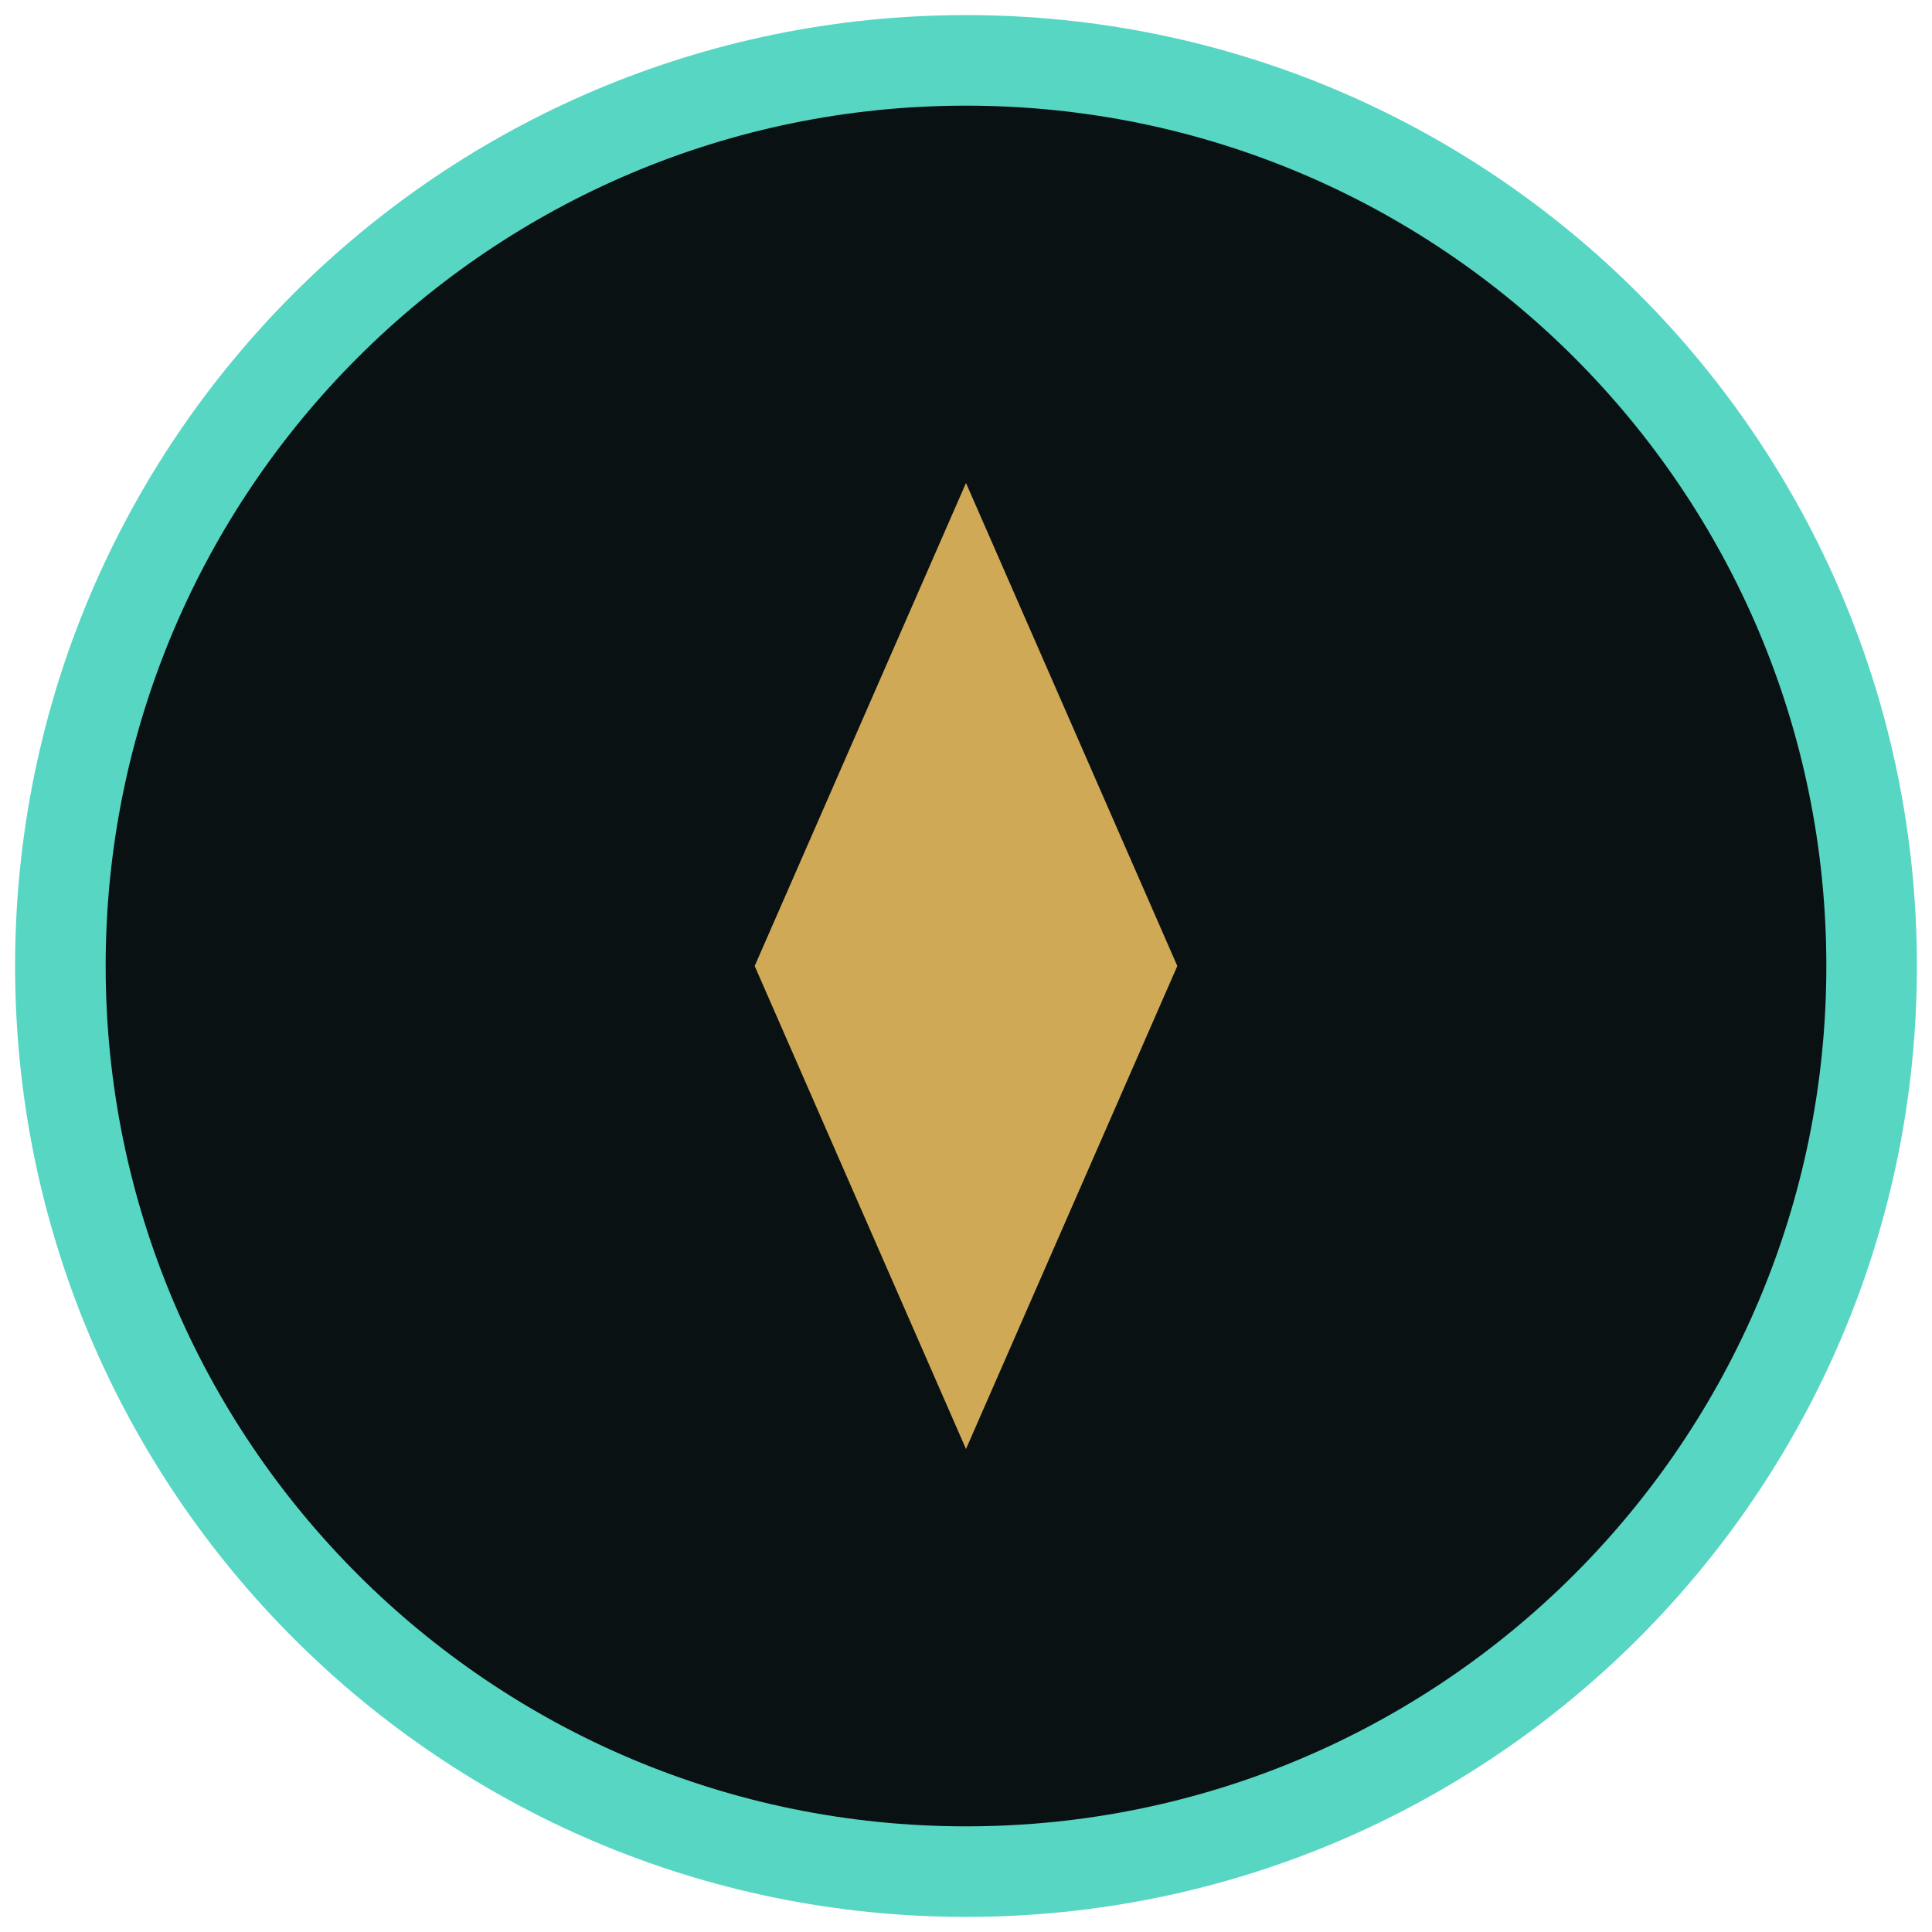
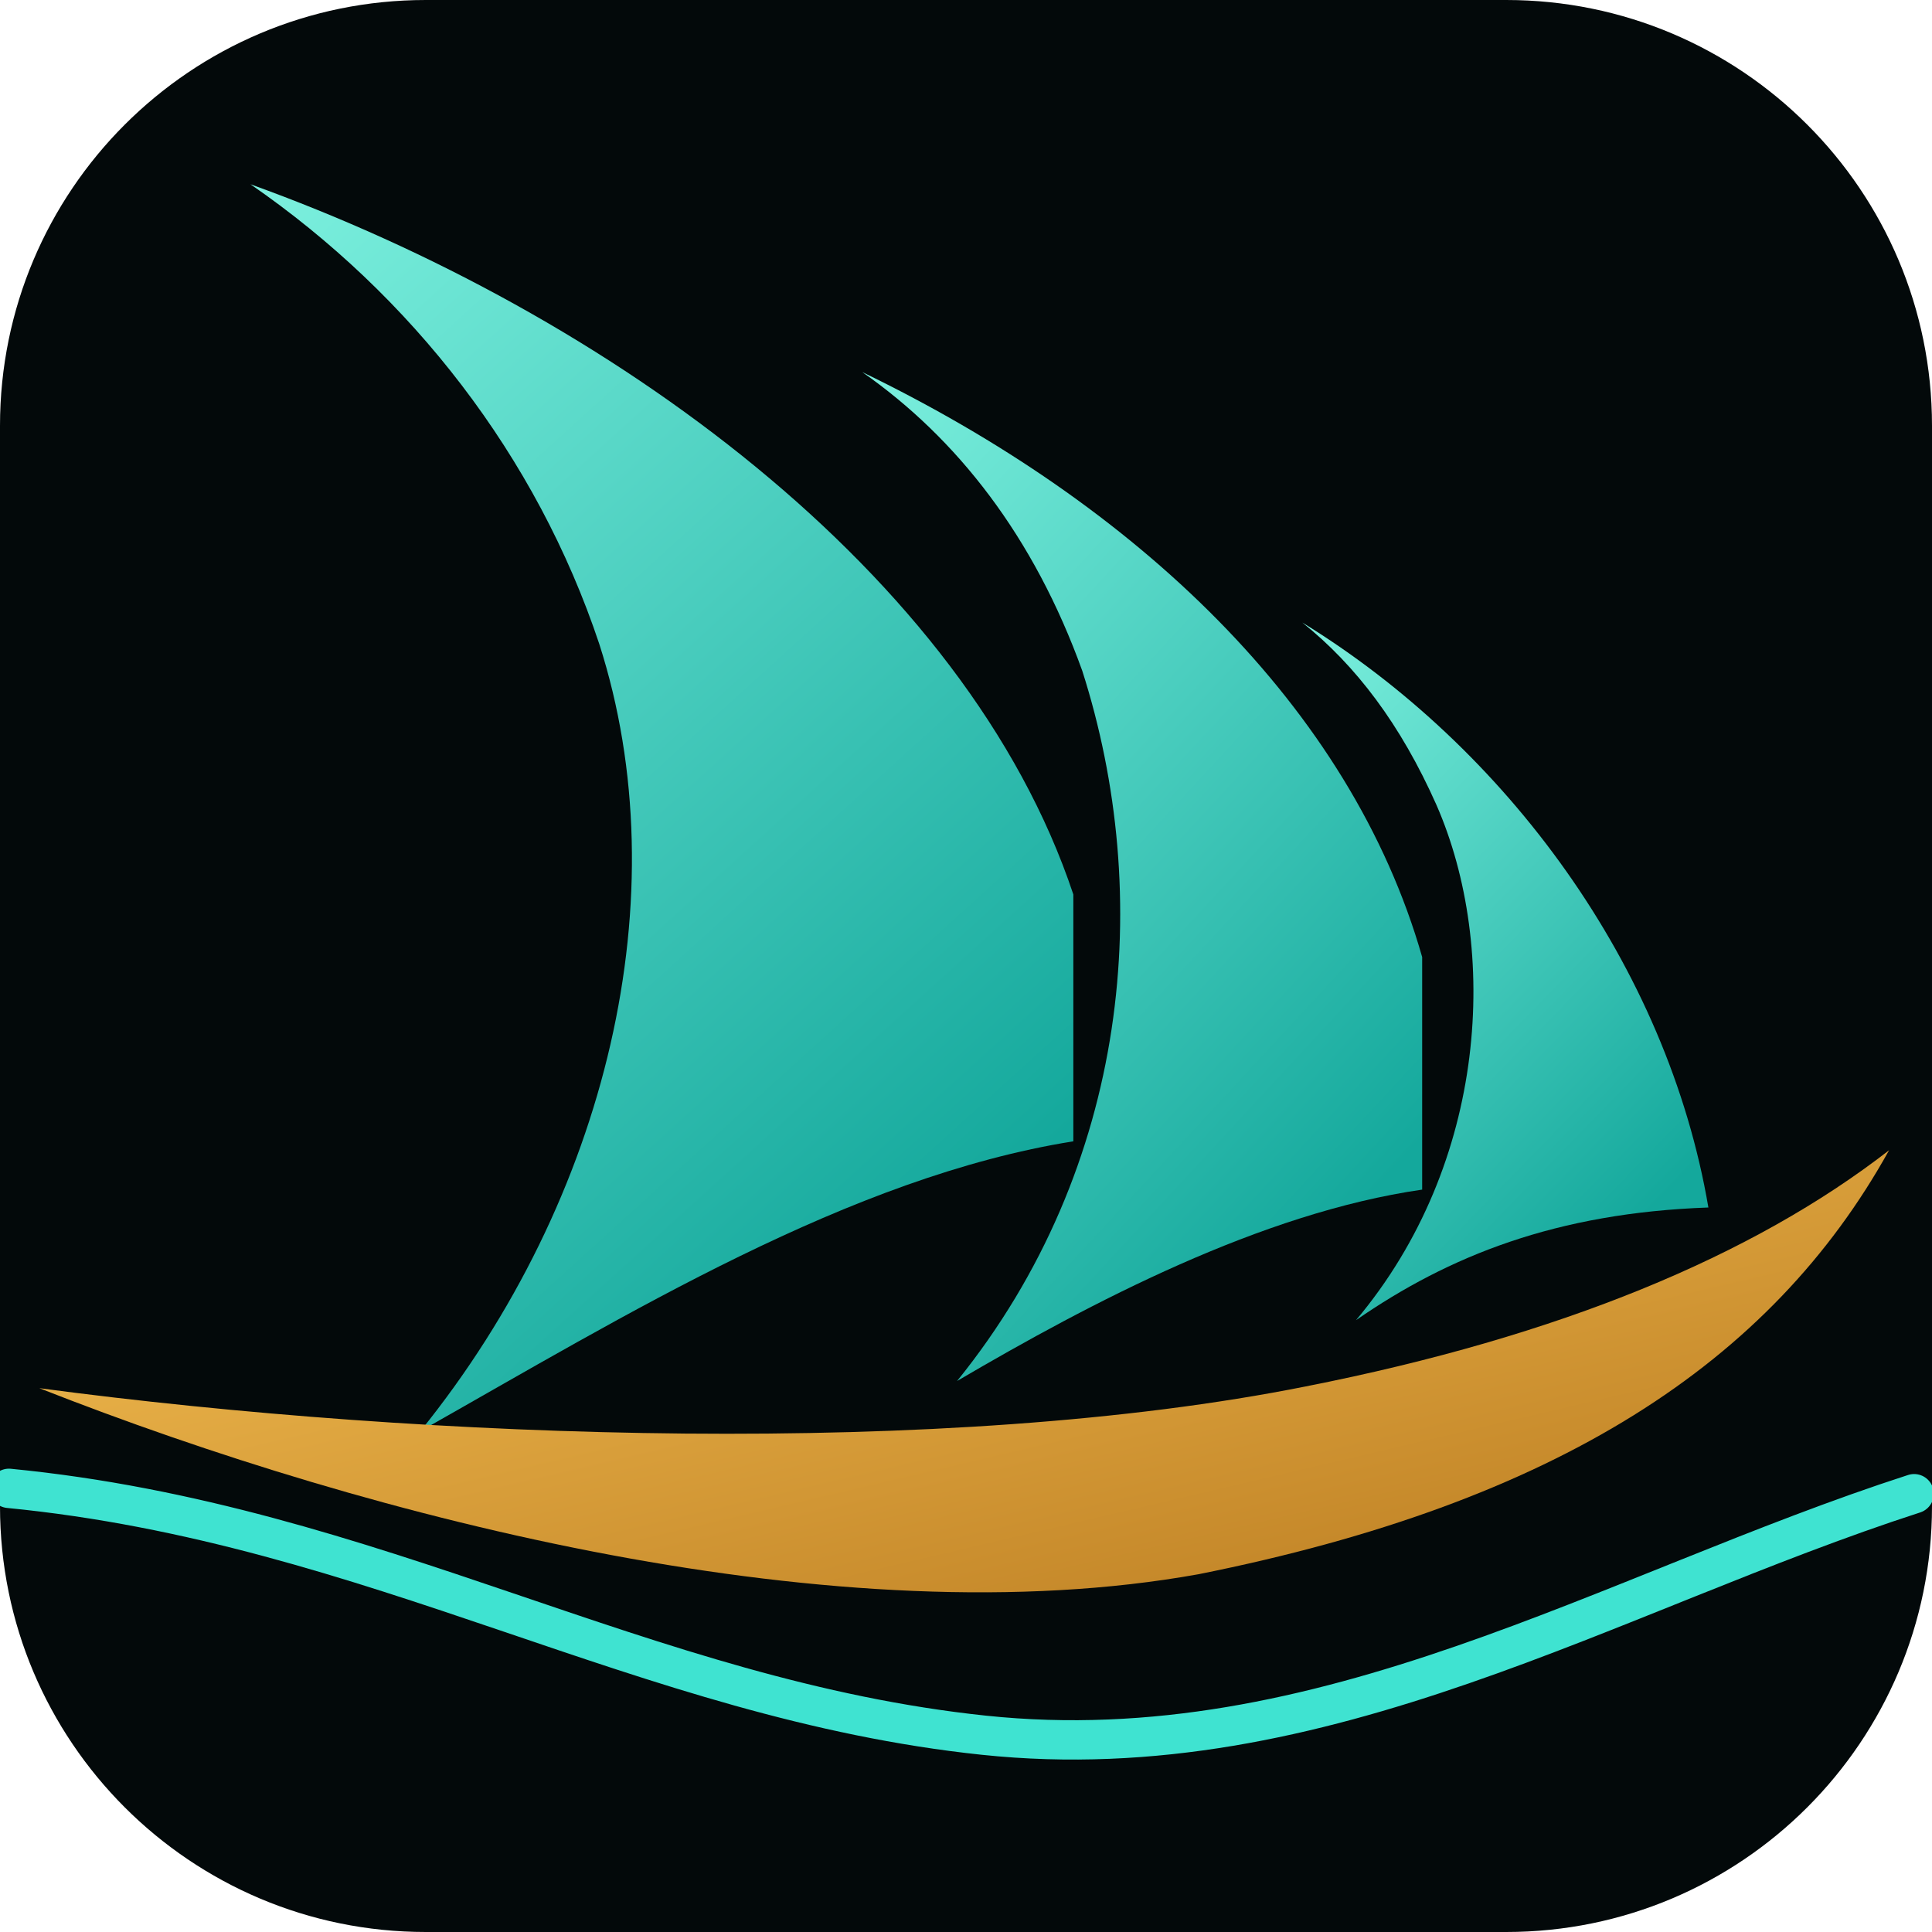
- <svg xmlns="http://www.w3.org/2000/svg" viewBox="0 0 32 32">
-   <circle cx="16" cy="16" r="15" fill="#0A1112" stroke="#57D6C4" stroke-width="1.5" />
-   <path d="M16 8 L19.5 16 L16 24 L12.5 16 Z" fill="#D0A957" />
+ <svg xmlns="http://www.w3.org/2000/svg" viewBox="90 110 1080 1080">
+   <defs>
+     <linearGradient id="fv-sail" x1="0" y1="0" x2=".6" y2="1">
+       <stop offset="0" stop-color="#7cf0de" />
+       <stop offset="1" stop-color="#14a89c" />
+     </linearGradient>
+     <linearGradient id="fv-gold" x1="0" y1="0" x2="1" y2="1">
+       <stop offset="0" stop-color="#f7c255" />
+       <stop offset="1" stop-color="#b97a1f" />
+     </linearGradient>
+   </defs>
+   <rect x="90" y="110" width="1080" height="1080" rx="238" fill="#03090a" />
+   <g fill="url(#fv-sail)">
+     <path d="M230 213C430 285 630 430 690 610V748C565 768 440 845 325 910 430 780 470 610 425 470 390 365 320 275 230 213Z" />
+     <path d="M572 318C725 392 845 505 885 645V775C795 788 700 838 625 882 722 762 735 610 695 485 668 410 625 355 572 318Z" />
+     <path d="M818 458C932 528 1022 650 1045 785 960 788 900 812 848 848 922 760 928 640 893 560 873 515 848 482 818 458Z" />
+   </g>
+   <path d="M112 886C330 915 620 925 820 885 962 857 1070 812 1146 753 1080 872 960 950 760 990 560 1026 300 960 112 886Z" fill="url(#fv-gold)" />
+   <path d="M95 942C300 962 450 1060 640 1080S990 1000 1160 945" fill="none" stroke="#3fe3d1" stroke-width="22" stroke-linecap="round" />
</svg>
